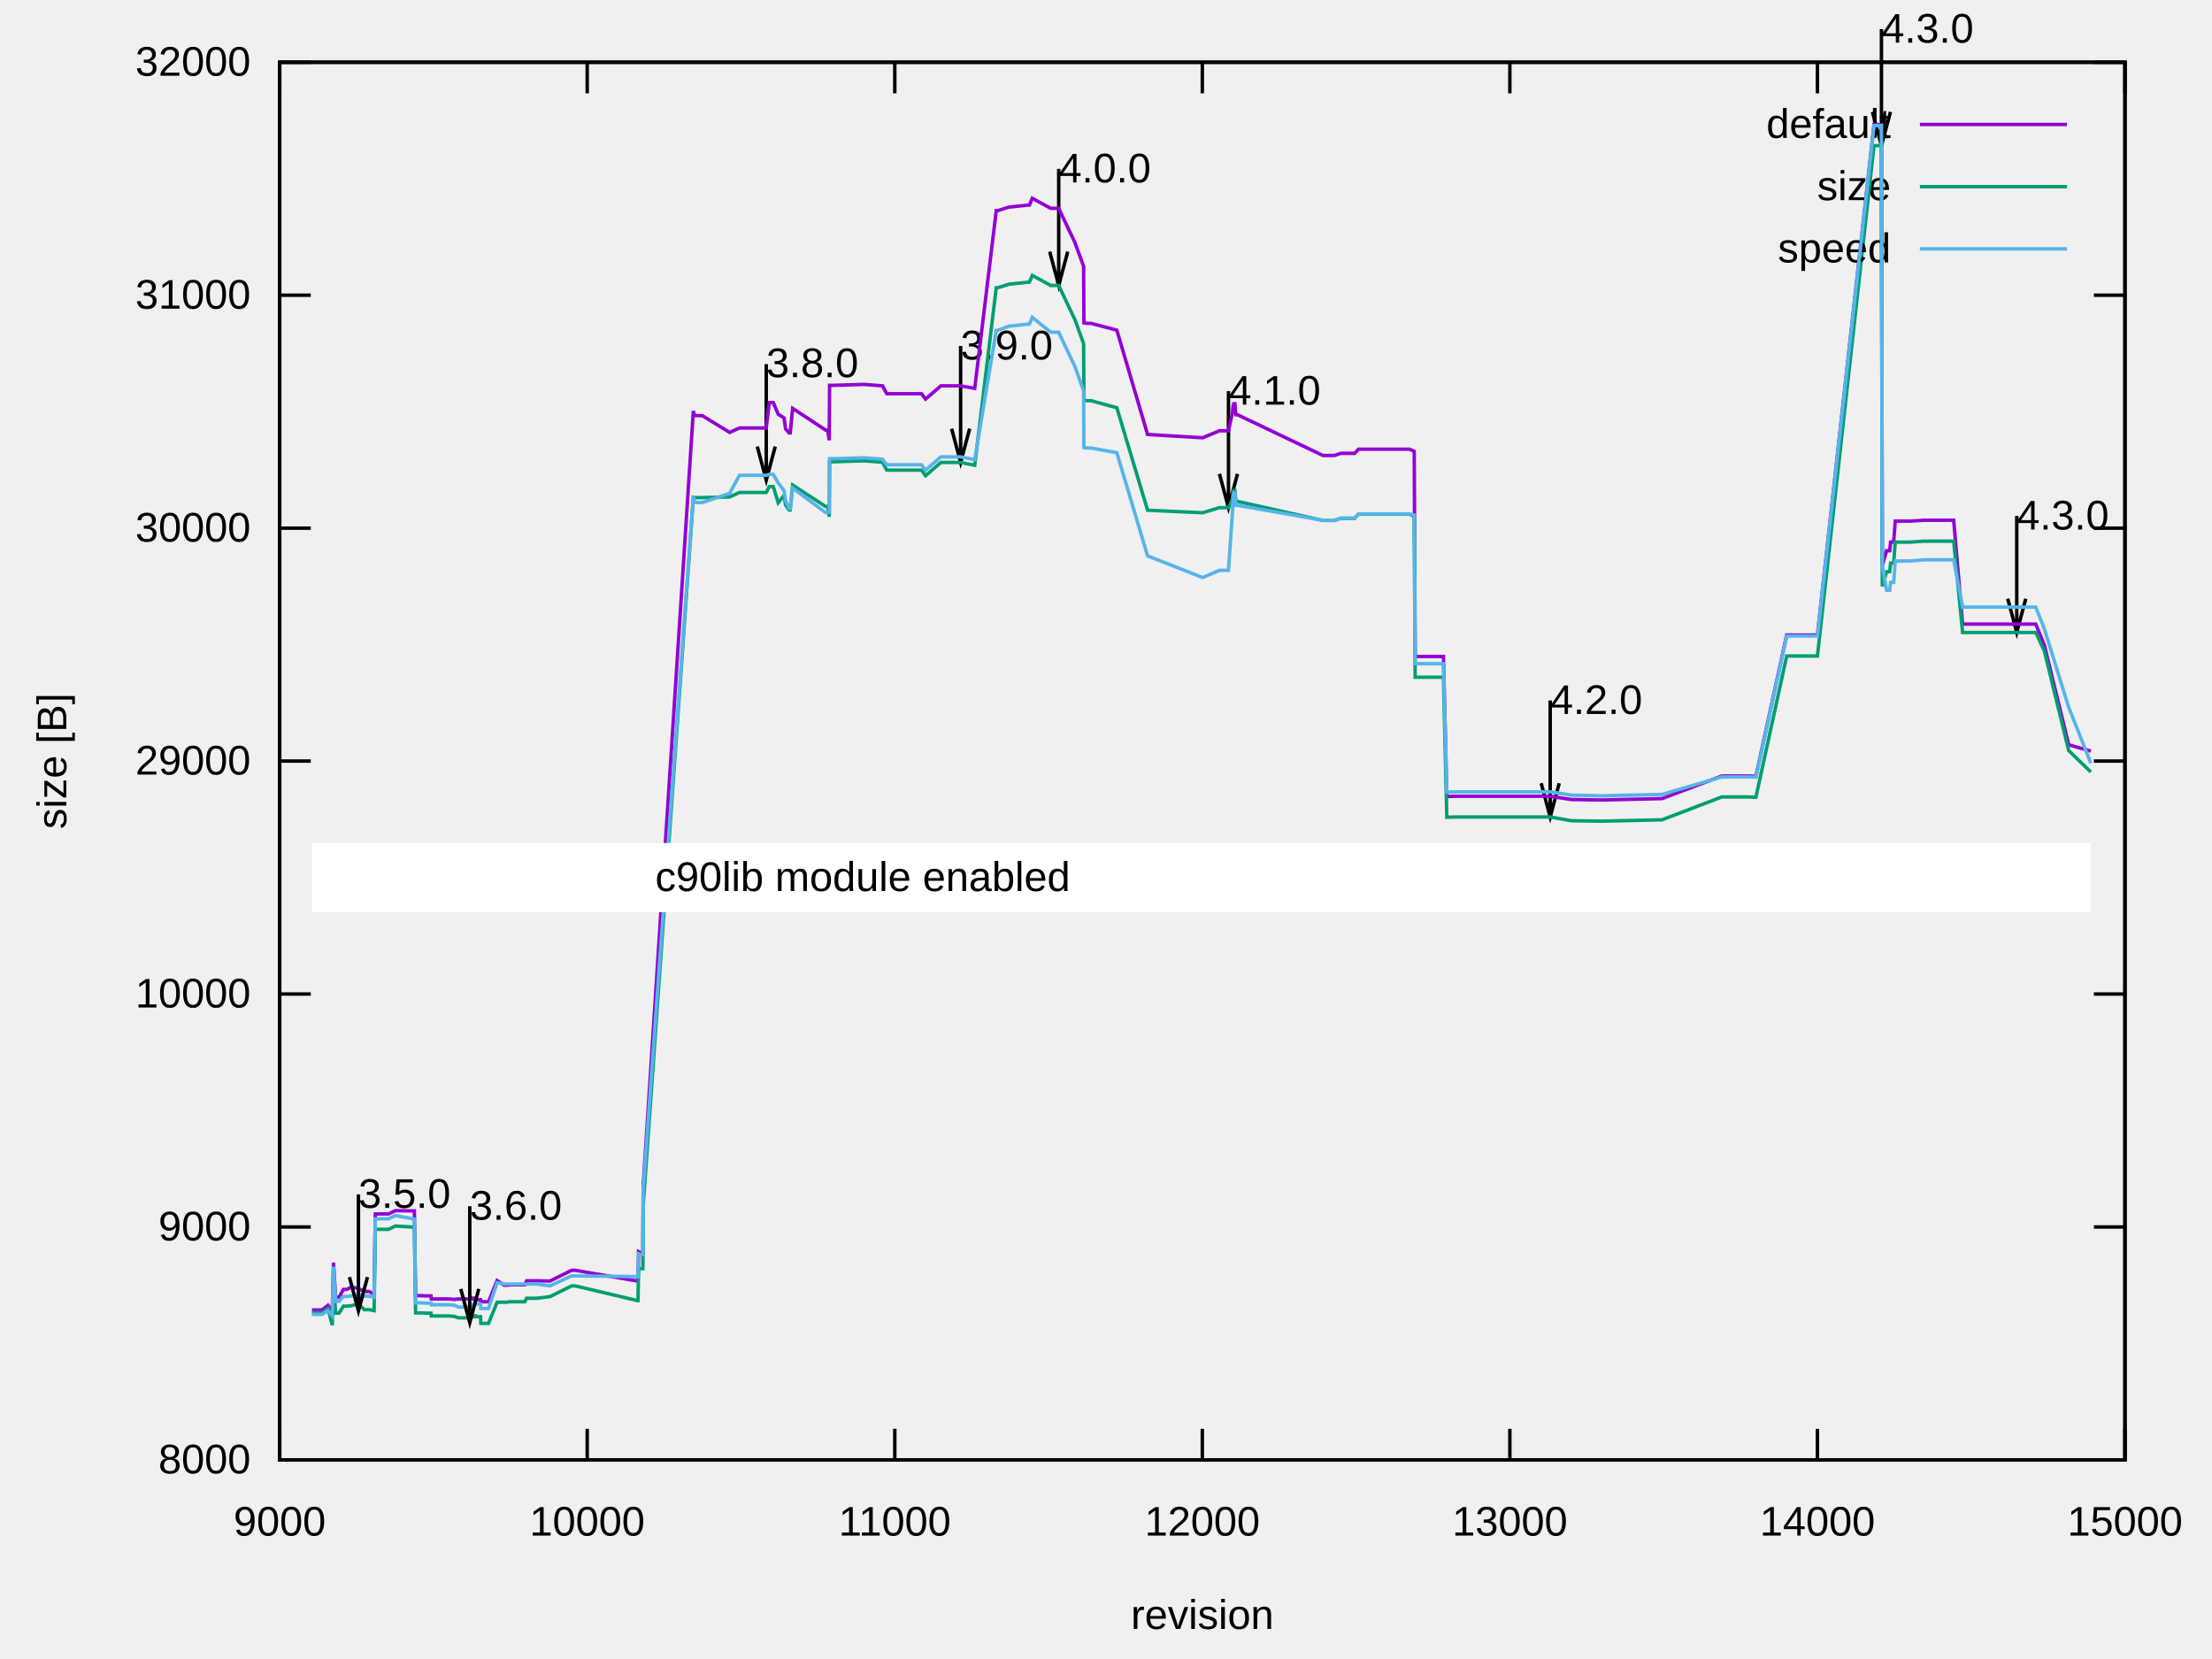
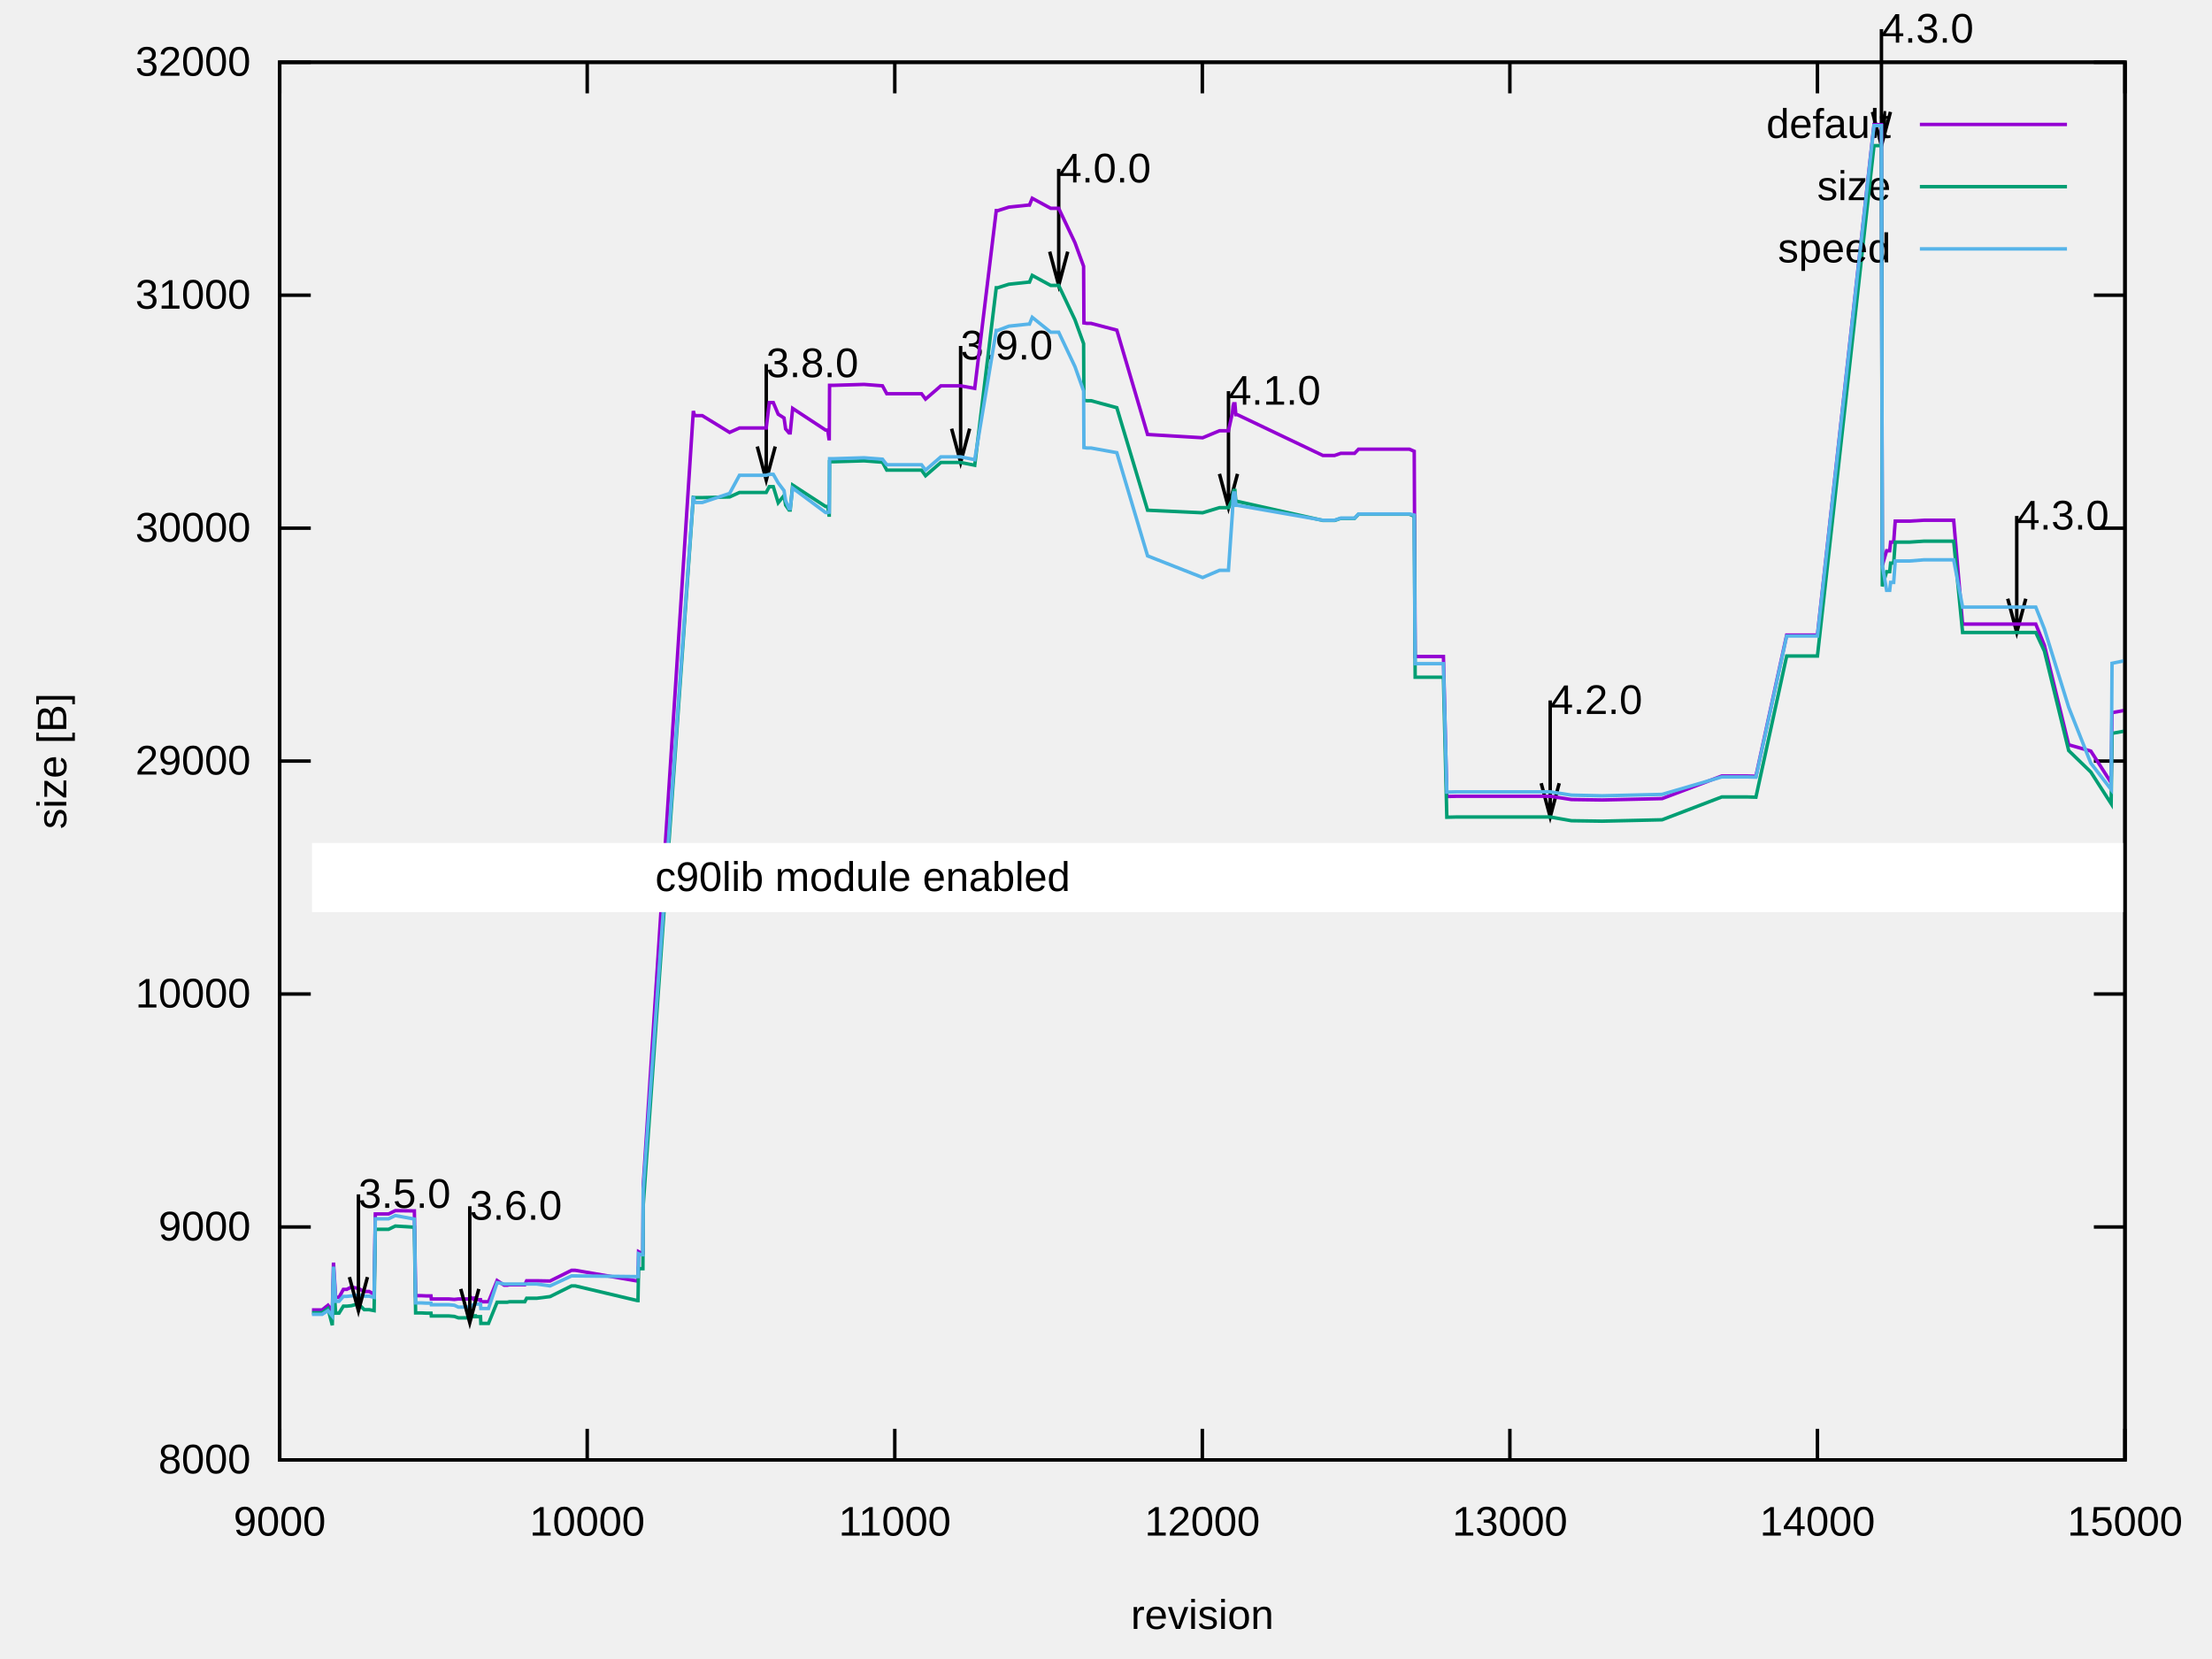
<svg xmlns="http://www.w3.org/2000/svg" xmlns:xlink="http://www.w3.org/1999/xlink" width="640" height="480" viewBox="0 0 640 480">
  <g id="gnuplot_canvas">
    <rect x="0" y="0" width="640" height="480" fill="none" />
    <defs>
      <circle id="gpDot" r="0.5" stroke-width="0.5" stroke="currentColor" />
      <path id="gpPt0" stroke-width="0.222" stroke="currentColor" d="M-1,0 h2 M0,-1 v2" />
      <path id="gpPt1" stroke-width="0.222" stroke="currentColor" d="M-1,-1 L1,1 M1,-1 L-1,1" />
      <path id="gpPt2" stroke-width="0.222" stroke="currentColor" d="M-1,0 L1,0 M0,-1 L0,1 M-1,-1 L1,1 M-1,1 L1,-1" />
      <rect id="gpPt3" stroke-width="0.222" stroke="currentColor" x="-1" y="-1" width="2" height="2" />
      <rect id="gpPt4" stroke-width="0.222" stroke="currentColor" fill="currentColor" x="-1" y="-1" width="2" height="2" />
      <circle id="gpPt5" stroke-width="0.222" stroke="currentColor" cx="0" cy="0" r="1" />
      <use xlink:href="#gpPt5" id="gpPt6" fill="currentColor" stroke="none" />
      <path id="gpPt7" stroke-width="0.222" stroke="currentColor" d="M0,-1.33 L-1.33,0.67 L1.33,0.67 z" />
      <use xlink:href="#gpPt7" id="gpPt8" fill="currentColor" stroke="none" />
      <use xlink:href="#gpPt7" id="gpPt9" stroke="currentColor" transform="rotate(180)" />
      <use xlink:href="#gpPt9" id="gpPt10" fill="currentColor" stroke="none" />
      <use xlink:href="#gpPt3" id="gpPt11" stroke="currentColor" transform="rotate(45)" />
      <use xlink:href="#gpPt11" id="gpPt12" fill="currentColor" stroke="none" />
      <path id="gpPt13" stroke-width="0.222" stroke="currentColor" d="M0,1.330 L1.265,0.411 L0.782,-1.067 L-0.782,-1.076 L-1.265,0.411 z" />
      <use xlink:href="#gpPt13" id="gpPt14" fill="currentColor" stroke="none" />
      <filter id="textbox" filterUnits="objectBoundingBox" x="0" y="0" height="1" width="1">
        <feFlood flood-color="white" flood-opacity="1" result="bgnd" />
        <feComposite in="SourceGraphic" in2="bgnd" operator="atop" />
      </filter>
      <filter id="greybox" filterUnits="objectBoundingBox" x="0" y="0" height="1" width="1">
        <feFlood flood-color="lightgrey" flood-opacity="1" result="grey" />
        <feComposite in="SourceGraphic" in2="grey" operator="atop" />
      </filter>
    </defs>
    <g fill="none" color="white" stroke="currentColor" stroke-width="1.00" stroke-linecap="butt" stroke-linejoin="miter">
</g>
    <g fill="none" color="black" stroke="currentColor" stroke-width="1.00" stroke-linecap="butt" stroke-linejoin="miter">
      <path stroke="black" d="M80.92,422.40 L89.92,422.40 M614.82,422.40 L605.82,422.40  " />
      <g transform="translate(72.53,426.30)" stroke="none" fill="black" font-family="Arial" font-size="12.00" text-anchor="end">
        <text>
          <tspan font-family="Arial">8000</tspan>
        </text>
      </g>
    </g>
    <g fill="none" color="black" stroke="currentColor" stroke-width="1.00" stroke-linecap="butt" stroke-linejoin="miter">
      <path stroke="black" d="M80.92,355.00 L89.92,355.00 M614.82,355.00 L605.82,355.00  " />
      <g transform="translate(72.53,358.90)" stroke="none" fill="black" font-family="Arial" font-size="12.00" text-anchor="end">
        <text>
          <tspan font-family="Arial">9000</tspan>
        </text>
      </g>
    </g>
    <g fill="none" color="black" stroke="currentColor" stroke-width="1.00" stroke-linecap="butt" stroke-linejoin="miter">
      <path stroke="black" d="M80.92,287.60 L89.92,287.60 M614.82,287.60 L605.82,287.60  " />
      <g transform="translate(72.53,291.50)" stroke="none" fill="black" font-family="Arial" font-size="12.00" text-anchor="end">
        <text>
          <tspan font-family="Arial">10000</tspan>
        </text>
      </g>
    </g>
    <g fill="none" color="black" stroke="currentColor" stroke-width="1.00" stroke-linecap="butt" stroke-linejoin="miter">
      <path stroke="black" d="M80.92,220.20 L89.92,220.20 M614.82,220.20 L605.82,220.20  " />
      <g transform="translate(72.53,224.10)" stroke="none" fill="black" font-family="Arial" font-size="12.00" text-anchor="end">
        <text>
          <tspan font-family="Arial">29000</tspan>
        </text>
      </g>
    </g>
    <g fill="none" color="black" stroke="currentColor" stroke-width="1.00" stroke-linecap="butt" stroke-linejoin="miter">
      <path stroke="black" d="M80.92,152.81 L89.92,152.81 M614.82,152.81 L605.82,152.81  " />
      <g transform="translate(72.53,156.71)" stroke="none" fill="black" font-family="Arial" font-size="12.00" text-anchor="end">
        <text>
          <tspan font-family="Arial">30000</tspan>
        </text>
      </g>
    </g>
    <g fill="none" color="black" stroke="currentColor" stroke-width="1.00" stroke-linecap="butt" stroke-linejoin="miter">
      <path stroke="black" d="M80.92,85.41 L89.92,85.41 M614.82,85.41 L605.82,85.41  " />
      <g transform="translate(72.53,89.31)" stroke="none" fill="black" font-family="Arial" font-size="12.00" text-anchor="end">
        <text>
          <tspan font-family="Arial">31000</tspan>
        </text>
      </g>
    </g>
    <g fill="none" color="black" stroke="currentColor" stroke-width="1.00" stroke-linecap="butt" stroke-linejoin="miter">
      <path stroke="black" d="M80.92,18.01 L89.92,18.01 M614.82,18.01 L605.82,18.01  " />
      <g transform="translate(72.53,21.91)" stroke="none" fill="black" font-family="Arial" font-size="12.00" text-anchor="end">
        <text>
          <tspan font-family="Arial">32000</tspan>
        </text>
      </g>
    </g>
    <g fill="none" color="black" stroke="currentColor" stroke-width="1.00" stroke-linecap="butt" stroke-linejoin="miter">
      <path stroke="black" d="M80.92,422.40 L80.92,413.40 M80.92,18.01 L80.92,27.01  " />
      <g transform="translate(80.92,444.30)" stroke="none" fill="black" font-family="Arial" font-size="12.00" text-anchor="middle">
        <text>
          <tspan font-family="Arial"> 9000</tspan>
        </text>
      </g>
    </g>
    <g fill="none" color="black" stroke="currentColor" stroke-width="1.00" stroke-linecap="butt" stroke-linejoin="miter">
      <path stroke="black" d="M169.90,422.40 L169.90,413.40 M169.90,18.01 L169.90,27.01  " />
      <g transform="translate(169.90,444.30)" stroke="none" fill="black" font-family="Arial" font-size="12.00" text-anchor="middle">
        <text>
          <tspan font-family="Arial"> 10000</tspan>
        </text>
      </g>
    </g>
    <g fill="none" color="black" stroke="currentColor" stroke-width="1.00" stroke-linecap="butt" stroke-linejoin="miter">
      <path stroke="black" d="M258.89,422.40 L258.89,413.40 M258.89,18.01 L258.89,27.01  " />
      <g transform="translate(258.89,444.30)" stroke="none" fill="black" font-family="Arial" font-size="12.00" text-anchor="middle">
        <text>
          <tspan font-family="Arial"> 11000</tspan>
        </text>
      </g>
    </g>
    <g fill="none" color="black" stroke="currentColor" stroke-width="1.00" stroke-linecap="butt" stroke-linejoin="miter">
      <path stroke="black" d="M347.87,422.40 L347.87,413.40 M347.87,18.01 L347.87,27.01  " />
      <g transform="translate(347.87,444.30)" stroke="none" fill="black" font-family="Arial" font-size="12.00" text-anchor="middle">
        <text>
          <tspan font-family="Arial"> 12000</tspan>
        </text>
      </g>
    </g>
    <g fill="none" color="black" stroke="currentColor" stroke-width="1.00" stroke-linecap="butt" stroke-linejoin="miter">
      <path stroke="black" d="M436.85,422.40 L436.85,413.40 M436.85,18.01 L436.85,27.01  " />
      <g transform="translate(436.85,444.30)" stroke="none" fill="black" font-family="Arial" font-size="12.00" text-anchor="middle">
        <text>
          <tspan font-family="Arial"> 13000</tspan>
        </text>
      </g>
    </g>
    <g fill="none" color="black" stroke="currentColor" stroke-width="1.00" stroke-linecap="butt" stroke-linejoin="miter">
      <path stroke="black" d="M525.84,422.40 L525.84,413.40 M525.84,18.01 L525.84,27.01  " />
      <g transform="translate(525.84,444.30)" stroke="none" fill="black" font-family="Arial" font-size="12.00" text-anchor="middle">
        <text>
          <tspan font-family="Arial"> 14000</tspan>
        </text>
      </g>
    </g>
    <g fill="none" color="black" stroke="currentColor" stroke-width="1.00" stroke-linecap="butt" stroke-linejoin="miter">
      <path stroke="black" d="M614.82,422.40 L614.82,413.40 M614.82,18.01 L614.82,27.01  " />
      <g transform="translate(614.82,444.30)" stroke="none" fill="black" font-family="Arial" font-size="12.00" text-anchor="middle">
        <text>
          <tspan font-family="Arial"> 15000</tspan>
        </text>
      </g>
    </g>
    <g fill="none" color="black" stroke="currentColor" stroke-width="1.00" stroke-linecap="butt" stroke-linejoin="miter">
</g>
    <g fill="none" color="black" stroke="currentColor" stroke-width="1.00" stroke-linecap="butt" stroke-linejoin="miter">
      <path stroke="black" d="M80.92,18.01 L80.92,422.40 L614.82,422.40 L614.82,18.01 L80.92,18.01 Z  " />
      <g transform="translate(221.69,109.12)" stroke="none" fill="black" font-family="Arial" font-size="12.00" text-anchor="start">
        <text>
          <tspan font-family="Arial">3.8.0</tspan>
        </text>
      </g>
      <g transform="translate(277.93,104.00)" stroke="none" fill="black" font-family="Arial" font-size="12.00" text-anchor="start">
        <text>
          <tspan font-family="Arial">3.9.0</tspan>
        </text>
      </g>
      <g transform="translate(306.31,52.78)" stroke="none" fill="black" font-family="Arial" font-size="12.00" text-anchor="start">
        <text>
          <tspan font-family="Arial">4.0.0</tspan>
        </text>
      </g>
      <g transform="translate(355.43,117.08)" stroke="none" fill="black" font-family="Arial" font-size="12.00" text-anchor="start">
        <text>
          <tspan font-family="Arial">4.1.0</tspan>
        </text>
      </g>
      <g transform="translate(448.51,206.58)" stroke="none" fill="black" font-family="Arial" font-size="12.00" text-anchor="start">
        <text>
          <tspan font-family="Arial">4.2.0</tspan>
        </text>
      </g>
      <g transform="translate(544.35,12.34)" stroke="none" fill="black" font-family="Arial" font-size="12.00" text-anchor="start">
        <text>
          <tspan font-family="Arial">4.3.0</tspan>
        </text>
      </g>
      <g transform="translate(583.50,153.20)" stroke="none" fill="black" font-family="Arial" font-size="12.00" text-anchor="start">
        <text>
          <tspan font-family="Arial">4.3.0</tspan>
        </text>
      </g>
    </g>
    <g fill="none" color="black" stroke="black" stroke-width="20.00" stroke-linecap="butt" stroke-linejoin="miter">
</g>
    <g fill="none" color="black" stroke="currentColor" stroke-width="20.00" stroke-linecap="butt" stroke-linejoin="miter">
</g>
    <g fill="none" color="black" stroke="white" stroke-width="1.00" stroke-linecap="butt" stroke-linejoin="miter">
</g>
    <g fill="none" color="black" stroke="currentColor" stroke-width="1.00" stroke-linecap="butt" stroke-linejoin="miter">
      <path stroke="black" d="M219.10,129.19 L221.70,138.91 L224.30,129.19 M221.70,105.35 L221.70,138.91  " />
    </g>
    <g fill="none" color="black" stroke="currentColor" stroke-width="1.00" stroke-linecap="butt" stroke-linejoin="miter">
      <path stroke="black" d="M275.33,124.03 L277.94,133.79 L280.55,124.03 M277.94,100.09 L277.94,133.79  " />
    </g>
    <g fill="none" color="black" stroke="currentColor" stroke-width="1.00" stroke-linecap="butt" stroke-linejoin="miter">
      <path stroke="black" d="M303.71,72.81 L306.32,82.57 L308.93,72.81 M306.32,48.87 L306.32,82.57  " />
    </g>
    <g fill="none" color="black" stroke="currentColor" stroke-width="1.00" stroke-linecap="butt" stroke-linejoin="miter">
      <path stroke="black" d="M352.83,137.11 L355.44,146.87 L358.05,137.11 M355.44,113.17 L355.44,146.87  " />
    </g>
    <g fill="none" color="black" stroke="currentColor" stroke-width="1.00" stroke-linecap="butt" stroke-linejoin="miter">
      <path stroke="black" d="M445.91,226.61 L448.52,236.37 L451.13,226.61 M448.52,202.67 L448.52,236.37  " />
    </g>
    <g fill="none" color="black" stroke="currentColor" stroke-width="1.00" stroke-linecap="butt" stroke-linejoin="miter">
      <path stroke="black" d="M541.75,32.37 L544.36,42.13 L546.97,32.37 M544.36,8.43 L544.36,42.13  " />
    </g>
    <g fill="none" color="black" stroke="currentColor" stroke-width="1.00" stroke-linecap="butt" stroke-linejoin="miter">
      <path stroke="black" d="M580.90,173.23 L583.51,182.99 L586.12,173.23 M583.51,149.29 L583.51,182.99  " />
    </g>
    <g fill="none" color="black" stroke="currentColor" stroke-width="1.00" stroke-linecap="butt" stroke-linejoin="miter">
</g>
    <g id="gnuplot_plot_1">
      <g fill="none" color="black" stroke="currentColor" stroke-width="1.00" stroke-linecap="butt" stroke-linejoin="miter">
        <g transform="translate(547.09,39.91)" stroke="none" fill="black" font-family="Arial" font-size="12.00" text-anchor="end">
          <text>
            <tspan font-family="Arial">default</tspan>
          </text>
        </g>
      </g>
      <g fill="none" color="black" stroke="currentColor" stroke-width="1.00" stroke-linecap="butt" stroke-linejoin="miter">
-         <path stroke="rgb(148,   0, 211)" d="M555.48,36.01 L598.04,36.01 M90.26,379.00 L91.60,379.00 L91.95,379.00 L92.22,379.00 L93.20,379.00 L94.89,377.65   L96.14,379.33 L96.49,365.31 L97.11,375.36 L97.56,375.36 L97.92,375.36 L98.09,375.36 L99.34,373.06 L99.43,373.06   L100.32,373.06 L101.65,372.39 L103.70,372.79 L105.39,373.67 L106.81,373.67 L108.24,374.48 L108.59,351.23 L109.31,351.23   L112.42,351.23 L114.38,350.28 L119.89,350.35 L120.25,374.88 L120.52,374.88 L121.14,374.88 L121.94,374.88 L123.45,374.95   L124.25,374.95 L124.70,374.95 L124.79,375.83 L125.23,375.83 L127.28,375.83 L128.97,375.83 L129.86,375.83 L131.46,375.96   L132.62,375.83 L133.33,375.83 L133.95,375.83 L134.40,375.83 L134.49,375.83 L134.58,375.83 L134.67,375.83 L135.91,375.83   L136.45,375.49 L137.16,376.03 L137.42,376.03 L137.51,375.09 L137.60,376.03 L137.69,376.03 L137.87,376.03 L138.31,376.03   L138.40,376.03 L138.67,376.03 L138.85,376.03 L139.03,376.03 L139.12,376.64 L139.56,376.64 L139.83,376.64 L140.00,376.64   L140.09,376.64 L140.18,376.64 L141.34,376.64 L143.83,370.50 L145.88,371.85 L146.77,371.85 L147.39,371.72 L147.75,371.72   L148.64,371.72 L148.90,371.72 L148.99,371.72 L149.08,371.72 L149.17,371.72 L149.70,371.72 L150.68,371.72 L151.22,371.72   L151.31,371.72 L151.48,371.72 L151.84,371.72 L152.37,370.57 L152.73,370.57 L152.82,370.57 L153.44,370.57 L153.71,370.57   L153.80,370.57 L153.89,370.57 L154.78,370.57 L154.95,370.57 L155.31,370.57 L159.14,370.64 L165.37,367.54 L165.72,367.54   L165.90,367.54 L165.99,367.54 L166.43,367.54 L184.41,370.64 L184.59,370.64 L184.76,362.15 L185.39,362.48 L186.01,362.48   L186.10,343.00 L200.60,118.91 L200.96,120.25 L201.05,120.25 L202.47,120.25 L202.56,120.25 L203.18,120.25 L211.10,125.11   L213.95,123.83 L215.28,123.83 L217.95,123.83 L219.56,123.83 L221.69,123.83 L222.58,116.48 L223.38,116.48 L223.74,116.48   L225.16,119.85 L226.85,120.93 L227.30,124.09 L228.28,125.24 L228.63,125.24 L229.34,118.16 L238.87,124.43 L239.49,124.43   L239.84,126.93 L239.93,126.93 L240.02,111.49 L240.20,111.49 L241.09,111.49 L249.99,111.22 L255.33,111.63 L256.57,113.92   L266.63,113.92 L267.79,115.47 L272.23,111.63 L277.93,111.63 L282.02,112.37 L288.25,60.94 L288.70,60.94 L291.90,59.93   L297.59,59.33 L297.86,59.33 L298.66,57.37 L304.00,60.27 L304.18,60.27 L306.31,60.27 L311.03,70.24 L313.52,77.05   L313.61,93.43 L314.50,93.56 L314.95,93.56 L315.04,93.56 L315.57,93.56 L315.66,93.56 L323.13,95.52 L332.03,125.71   L347.96,126.66 L352.85,124.63 L355.43,124.63 L356.59,119.38 L356.77,117.49 L356.95,116.82 L357.30,116.82 L357.57,119.98   L358.01,119.98 L382.75,131.78 L384.80,131.78 L386.13,131.78 L387.91,131.17 L389.16,131.17 L391.29,131.17 L391.92,131.17   L393.07,129.96 L405.00,129.96 L407.76,129.96 L409.18,130.57 L409.45,189.94 L414.25,189.94 L417.63,189.94 L418.61,230.45   L421.46,230.38 L424.57,230.38 L425.73,230.38 L427.15,230.38 L427.96,230.38 L434.09,230.38 L448.51,230.38 L454.65,231.33   L463.55,231.46 L480.90,231.06 L498.16,224.52 L499.05,224.52 L499.94,224.52 L503.41,224.52 L505.55,224.52 L508.04,224.59   L516.94,183.74 L525.84,183.74 L542.21,36.07 L544.35,36.07 L544.61,163.59 L545.86,159.34 L546.75,159.34 L547.01,156.85   L547.73,156.85 L547.90,156.85 L548.35,150.78 L552.53,150.78 L556.62,150.52 L558.76,150.52 L561.25,150.52 L561.87,150.52   L565.26,150.52 L567.84,180.57 L571.22,180.57 L572.82,180.57 L583.50,180.57 L583.68,180.57 L589.01,180.57 L591.51,186.71   L598.54,215.49 L604.94,217.31  " />
+         <path stroke="rgb(148,   0, 211)" d="M555.48,36.01 L598.04,36.01 M90.26,379.00 L91.60,379.00 L91.95,379.00 L92.22,379.00 L93.20,379.00 L94.89,377.65   L96.14,379.33 L96.49,365.31 L97.11,375.36 L97.56,375.36 L97.92,375.36 L98.09,375.36 L99.34,373.06 L99.43,373.06   L100.32,373.06 L101.65,372.39 L103.70,372.79 L105.39,373.67 L106.81,373.67 L108.24,374.48 L108.59,351.23 L109.31,351.23   L112.42,351.23 L114.38,350.28 L119.89,350.35 L120.25,374.88 L120.52,374.88 L121.14,374.88 L121.94,374.88 L123.45,374.95   L124.25,374.95 L124.70,374.95 L124.79,375.83 L125.23,375.83 L127.28,375.83 L128.97,375.83 L129.86,375.83 L131.46,375.96   L132.62,375.83 L133.33,375.83 L133.95,375.83 L134.40,375.83 L134.49,375.83 L134.58,375.83 L134.67,375.83 L135.91,375.83   L136.45,375.49 L137.16,376.03 L137.42,376.03 L137.51,375.09 L137.60,376.03 L137.69,376.03 L137.87,376.03 L138.31,376.03   L138.40,376.03 L138.67,376.03 L138.85,376.03 L139.03,376.03 L139.12,376.64 L139.56,376.64 L139.83,376.64 L140.00,376.64   L140.09,376.64 L140.18,376.64 L141.34,376.64 L143.83,370.50 L145.88,371.85 L146.77,371.85 L147.39,371.72 L147.75,371.72   L148.64,371.72 L148.90,371.72 L148.99,371.72 L149.08,371.72 L149.17,371.72 L149.70,371.72 L150.68,371.72 L151.22,371.72   L151.31,371.72 L151.48,371.72 L151.84,371.72 L152.37,370.57 L152.73,370.57 L152.82,370.57 L153.44,370.57 L153.71,370.57   L153.80,370.57 L153.89,370.57 L154.78,370.57 L154.95,370.57 L155.31,370.57 L159.14,370.64 L165.37,367.54 L165.72,367.54   L165.90,367.54 L165.99,367.54 L166.43,367.54 L184.41,370.64 L184.59,370.64 L184.76,362.15 L185.39,362.48 L186.01,362.48   L186.10,343.00 L200.60,118.91 L200.96,120.25 L201.05,120.25 L202.47,120.25 L202.56,120.25 L203.18,120.25 L211.10,125.11   L213.95,123.83 L215.28,123.83 L217.95,123.83 L219.56,123.83 L221.69,123.83 L222.58,116.48 L223.38,116.48 L223.74,116.48   L225.16,119.85 L226.85,120.93 L227.30,124.09 L228.28,125.24 L228.63,125.24 L229.34,118.16 L238.87,124.43 L239.49,124.43   L239.84,126.93 L239.93,126.93 L240.02,111.49 L240.20,111.49 L241.09,111.49 L249.99,111.22 L255.33,111.63 L256.57,113.92   L266.63,113.92 L267.79,115.47 L272.23,111.63 L277.93,111.63 L282.02,112.37 L288.25,60.94 L288.70,60.94 L291.90,59.93   L297.59,59.33 L297.86,59.33 L298.66,57.37 L304.00,60.27 L304.18,60.27 L306.31,60.27 L311.03,70.24 L313.52,77.05   L313.61,93.43 L314.50,93.56 L314.95,93.56 L315.04,93.56 L315.57,93.56 L315.66,93.56 L323.13,95.52 L332.03,125.71   L347.96,126.66 L352.85,124.63 L355.43,124.63 L356.59,119.38 L356.77,117.49 L356.95,116.82 L357.30,116.82 L357.57,119.98   L358.01,119.98 L382.75,131.78 L384.80,131.78 L386.13,131.78 L387.91,131.17 L389.16,131.17 L391.29,131.17 L391.92,131.17   L393.07,129.96 L405.00,129.96 L407.76,129.96 L409.18,130.57 L409.45,189.94 L414.25,189.94 L417.63,189.94 L418.61,230.45   L421.46,230.38 L424.57,230.38 L425.73,230.38 L427.15,230.38 L427.96,230.38 L434.09,230.38 L448.51,230.38 L454.65,231.33   L463.55,231.46 L480.90,231.06 L498.16,224.52 L499.05,224.52 L499.94,224.52 L503.41,224.52 L505.55,224.52 L508.04,224.59   L516.94,183.74 L525.84,183.74 L542.21,36.07 L544.35,36.07 L544.61,163.59 L545.86,159.34 L546.75,159.34 L547.01,156.85   L547.73,156.85 L547.90,156.85 L548.35,150.78 L552.53,150.78 L556.62,150.52 L558.76,150.52 L561.25,150.52 L561.87,150.52   L565.26,150.52 L567.84,180.57 L571.22,180.57 L572.82,180.57 L583.50,180.57 L583.68,180.57 L589.01,180.57 L591.51,186.71   L598.54,215.49 L604.94,217.31 L610.82,226.47 L611.08,206.19 L614.46,205.58  " />
      </g>
    </g>
    <g id="gnuplot_plot_2">
      <g fill="none" color="black" stroke="currentColor" stroke-width="1.00" stroke-linecap="butt" stroke-linejoin="miter">
        <g transform="translate(547.09,57.91)" stroke="none" fill="black" font-family="Arial" font-size="12.00" text-anchor="end">
          <text>
            <tspan font-family="Arial">size</tspan>
          </text>
        </g>
      </g>
      <g fill="none" color="black" stroke="currentColor" stroke-width="1.00" stroke-linecap="butt" stroke-linejoin="miter">
-         <path stroke="rgb(  0, 158, 115)" d="M555.48,54.01 L598.04,54.01 M90.26,379.80 L91.60,379.80 L91.95,379.80 L92.22,379.80 L93.20,379.80 L94.89,378.59   L96.14,383.44 L96.49,369.90 L97.11,379.94 L97.56,379.94 L97.92,379.94 L98.09,379.94 L99.34,377.92 L99.43,377.92   L100.32,377.92 L101.65,377.78 L103.70,377.24 L105.39,378.93 L106.81,378.93 L108.24,379.20 L108.59,355.68 L109.31,355.68   L112.42,355.68 L114.38,354.73 L119.89,355.07 L120.25,379.87 L120.52,379.87 L121.14,379.87 L121.94,379.87 L123.45,379.94   L124.25,379.94 L124.70,379.94 L124.79,380.75 L125.23,380.75 L127.28,380.75 L128.97,380.75 L129.86,380.75 L131.46,380.88   L132.62,381.29 L133.33,381.29 L133.95,381.29 L134.40,381.29 L134.49,381.29 L134.58,381.29 L134.67,381.29 L135.91,381.29   L136.45,380.95 L137.16,380.95 L137.42,380.95 L137.51,380.28 L137.60,380.95 L137.69,380.95 L137.87,380.95 L138.31,380.95   L138.40,380.95 L138.67,380.95 L138.85,380.95 L139.03,380.95 L139.12,382.90 L139.56,382.90 L139.83,382.90 L140.00,382.90   L140.09,382.90 L140.18,382.90 L141.34,382.90 L143.83,376.77 L145.88,376.77 L146.77,376.77 L147.39,376.64 L147.75,376.64   L148.64,376.64 L148.90,376.64 L148.99,376.64 L149.08,376.64 L149.17,376.64 L149.70,376.64 L150.68,376.64 L151.22,376.64   L151.31,376.64 L151.48,376.64 L151.84,376.64 L152.37,375.63 L152.73,375.63 L152.82,375.63 L153.44,375.63 L153.71,375.63   L153.80,375.63 L153.89,375.63 L154.78,375.63 L154.95,375.63 L155.31,375.63 L159.14,375.15 L165.37,372.05 L165.72,372.05   L165.90,372.05 L165.99,372.05 L166.43,372.05 L184.41,376.30 L184.59,376.30 L184.76,367.00 L185.39,367.07 L186.01,367.07   L186.10,348.80 L200.60,143.91 L200.96,143.98 L201.05,143.98 L202.47,143.98 L202.56,143.98 L203.18,143.98 L211.10,143.78   L213.95,142.49 L215.28,142.49 L217.95,142.49 L219.56,142.49 L221.69,142.49 L222.58,140.81 L223.38,140.81 L223.74,140.81   L225.16,145.46 L226.85,143.37 L227.30,146.13 L228.28,147.55 L228.63,147.55 L229.34,140.34 L238.87,146.54 L239.49,146.54   L239.84,149.03 L239.93,149.03 L240.02,133.60 L240.20,133.60 L241.09,133.60 L249.99,133.33 L255.33,133.73 L256.57,136.02   L266.63,136.02 L267.79,137.64 L272.23,133.80 L277.93,133.80 L282.02,134.61 L288.25,83.25 L288.70,83.25 L291.90,82.24   L297.59,81.63 L297.86,81.63 L298.66,79.68 L304.00,82.58 L304.18,82.58 L306.31,82.58 L311.03,92.55 L313.52,99.43   L313.61,115.80 L314.50,115.94 L314.95,115.94 L315.04,115.94 L315.57,115.94 L315.66,115.94 L323.13,117.96 L332.03,147.62   L347.96,148.36 L352.85,146.88 L355.43,146.88 L356.59,144.52 L356.77,142.56 L356.95,141.89 L357.30,141.89 L357.57,145.06   L358.01,145.06 L382.75,150.58 L384.80,150.58 L386.13,150.58 L387.91,149.98 L389.16,149.98 L391.29,149.98 L391.92,149.98   L393.07,148.76 L405.00,148.76 L407.76,148.76 L409.18,149.37 L409.45,195.94 L414.25,195.94 L417.63,195.94 L418.61,236.45   L421.46,236.38 L424.57,236.38 L425.73,236.38 L427.15,236.38 L427.96,236.38 L434.09,236.38 L448.51,236.38 L454.65,237.46   L463.55,237.59 L480.90,237.19 L498.16,230.58 L499.05,230.58 L499.94,230.58 L503.41,230.58 L505.55,230.58 L508.04,230.65   L516.94,189.81 L525.84,189.81 L542.21,42.14 L544.35,42.14 L544.61,169.66 L545.86,165.41 L546.75,165.41 L547.01,162.92   L547.73,162.92 L547.90,162.92 L548.35,156.85 L552.53,156.85 L556.62,156.58 L558.76,156.58 L561.25,156.58 L561.87,156.58   L565.26,156.58 L567.84,183.00 L571.22,183.00 L572.82,183.00 L583.50,183.00 L583.68,183.00 L589.01,183.00 L591.51,188.39   L598.54,217.17 L604.94,223.37  " />
+         <path stroke="rgb(  0, 158, 115)" d="M555.48,54.01 L598.04,54.01 M90.26,379.80 L91.60,379.80 L91.95,379.80 L92.22,379.80 L93.20,379.80 L94.89,378.59   L96.14,383.44 L96.49,369.90 L97.11,379.94 L97.56,379.94 L97.92,379.94 L98.09,379.94 L99.34,377.92 L99.43,377.92   L100.32,377.92 L101.65,377.78 L103.70,377.24 L105.39,378.93 L106.81,378.93 L108.24,379.20 L108.59,355.68 L109.31,355.68   L112.42,355.68 L114.38,354.73 L119.89,355.07 L120.25,379.87 L120.52,379.87 L121.14,379.87 L121.94,379.87 L123.45,379.94   L124.25,379.94 L124.70,379.94 L124.79,380.75 L125.23,380.75 L127.28,380.75 L128.97,380.75 L129.86,380.75 L131.46,380.88   L132.62,381.29 L133.33,381.29 L133.95,381.29 L134.40,381.29 L134.49,381.29 L134.58,381.29 L134.67,381.29 L135.91,381.29   L136.45,380.95 L137.16,380.95 L137.42,380.95 L137.51,380.28 L137.60,380.95 L137.69,380.95 L137.87,380.95 L138.31,380.95   L138.40,380.95 L138.67,380.95 L138.85,380.95 L139.03,380.95 L139.12,382.90 L139.56,382.90 L139.83,382.90 L140.00,382.90   L140.09,382.90 L140.18,382.90 L141.34,382.90 L143.83,376.77 L145.88,376.77 L146.77,376.77 L147.39,376.64 L147.75,376.64   L148.64,376.64 L148.90,376.64 L148.99,376.64 L149.08,376.64 L149.17,376.64 L149.70,376.64 L150.68,376.64 L151.22,376.64   L151.31,376.64 L151.48,376.64 L151.84,376.64 L152.37,375.63 L152.73,375.63 L152.82,375.63 L153.44,375.63 L153.71,375.63   L153.80,375.63 L153.89,375.63 L154.78,375.63 L154.95,375.63 L155.31,375.63 L159.14,375.15 L165.37,372.05 L165.72,372.05   L165.90,372.05 L165.99,372.05 L166.43,372.05 L184.41,376.30 L184.59,376.30 L184.76,367.00 L185.39,367.07 L186.01,367.07   L186.10,348.80 L200.60,143.91 L200.96,143.98 L201.05,143.98 L202.47,143.98 L202.56,143.98 L203.18,143.98 L211.10,143.78   L213.95,142.49 L215.28,142.49 L217.95,142.49 L219.56,142.49 L221.69,142.49 L222.58,140.81 L223.38,140.81 L223.74,140.81   L225.16,145.46 L226.85,143.37 L227.30,146.13 L228.28,147.55 L228.63,147.55 L229.34,140.34 L238.87,146.54 L239.49,146.54   L239.84,149.03 L239.93,149.03 L240.02,133.60 L240.20,133.60 L241.09,133.60 L249.99,133.33 L255.33,133.73 L256.57,136.02   L266.63,136.02 L267.79,137.64 L272.23,133.80 L277.93,133.80 L282.02,134.61 L288.25,83.25 L288.70,83.25 L291.90,82.24   L297.59,81.63 L297.86,81.63 L298.66,79.68 L304.00,82.58 L304.18,82.58 L306.31,82.58 L311.03,92.55 L313.52,99.43   L313.61,115.80 L314.50,115.94 L314.95,115.94 L315.04,115.94 L315.57,115.94 L315.66,115.94 L323.13,117.96 L332.03,147.62   L347.96,148.36 L352.85,146.88 L355.43,146.88 L356.59,144.52 L356.77,142.56 L356.95,141.89 L357.30,141.89 L357.57,145.06   L358.01,145.06 L382.75,150.58 L384.80,150.58 L386.13,150.58 L387.91,149.98 L389.16,149.98 L391.29,149.98 L391.92,149.98   L393.07,148.76 L405.00,148.76 L407.76,148.76 L409.18,149.37 L409.45,195.94 L414.25,195.94 L417.63,195.94 L418.61,236.45   L421.46,236.38 L424.57,236.38 L425.73,236.38 L427.15,236.38 L427.96,236.38 L434.09,236.38 L448.51,236.38 L454.65,237.46   L463.55,237.59 L480.90,237.19 L498.16,230.58 L499.05,230.58 L499.94,230.58 L503.41,230.58 L505.55,230.58 L508.04,230.65   L516.94,189.81 L525.84,189.81 L542.21,42.14 L544.35,42.14 L544.61,169.66 L545.86,165.41 L546.75,165.41 L547.01,162.92   L547.73,162.92 L547.90,162.92 L548.35,156.85 L552.53,156.85 L556.62,156.58 L558.76,156.58 L561.25,156.58 L561.87,156.58   L565.26,156.58 L567.84,183.00 L571.22,183.00 L572.82,183.00 L583.50,183.00 L583.68,183.00 L589.01,183.00 L591.51,188.39   L598.54,217.17 L604.94,223.37 L610.82,232.54 L611.08,212.18 L614.46,211.58  " />
      </g>
    </g>
    <g id="gnuplot_plot_3">
      <g fill="none" color="black" stroke="currentColor" stroke-width="1.00" stroke-linecap="butt" stroke-linejoin="miter">
        <g transform="translate(547.09,75.91)" stroke="none" fill="black" font-family="Arial" font-size="12.00" text-anchor="end">
          <text>
            <tspan font-family="Arial">speed</tspan>
          </text>
        </g>
      </g>
      <g fill="none" color="black" stroke="currentColor" stroke-width="1.00" stroke-linecap="butt" stroke-linejoin="miter">
-         <path stroke="rgb( 86, 180, 233)" d="M555.48,72.01 L598.04,72.01 M90.26,380.28 L91.60,380.28 L91.95,380.28 L92.22,380.28 L93.20,380.28 L94.89,379.20   L96.14,380.75 L96.49,366.46 L97.11,376.50 L97.56,376.50 L97.92,376.50 L98.09,376.50 L99.34,375.09 L99.43,375.09   L100.32,375.09 L101.65,374.95 L103.70,374.68 L105.39,375.02 L106.81,375.02 L108.24,375.36 L108.59,352.64 L109.31,352.64   L112.42,352.64 L114.38,351.70 L119.89,352.71 L120.25,376.97 L120.52,376.97 L121.14,376.97 L121.94,376.97 L123.45,377.04   L124.25,377.04 L124.70,377.04 L124.79,377.51 L125.23,377.51 L127.28,377.51 L128.97,377.51 L129.86,377.51 L131.46,377.65   L132.62,378.19 L133.33,378.19 L133.95,378.19 L134.40,378.19 L134.49,378.19 L134.58,378.19 L134.67,378.19 L135.91,378.19   L136.45,377.85 L137.16,377.31 L137.42,377.31 L137.51,377.04 L137.60,377.31 L137.69,377.31 L137.87,377.31 L138.31,377.31   L138.40,377.31 L138.67,377.31 L138.85,377.31 L139.03,377.31 L139.12,378.59 L139.56,378.59 L139.83,378.59 L140.00,378.59   L140.09,378.59 L140.18,378.59 L141.34,378.59 L143.83,371.11 L145.88,371.51 L146.77,371.51 L147.39,371.51 L147.75,371.51   L148.64,371.51 L148.90,371.51 L148.99,371.51 L149.08,371.51 L149.17,371.51 L149.70,371.51 L150.68,371.51 L151.22,371.51   L151.31,371.51 L151.48,371.51 L151.84,371.51 L152.37,371.51 L152.73,371.51 L152.82,371.51 L153.44,371.51 L153.71,371.51   L153.80,371.51 L153.89,371.51 L154.78,371.51 L154.95,371.51 L155.31,371.51 L159.14,372.05 L165.37,369.16 L165.72,369.16   L165.90,369.16 L165.99,369.16 L166.43,369.16 L184.41,369.36 L184.59,369.36 L184.76,362.75 L185.39,363.02 L186.01,363.02   L186.10,344.08 L200.60,143.57 L200.96,145.39 L201.05,145.39 L202.47,145.39 L202.56,145.39 L203.18,145.39 L211.10,142.76   L213.95,137.51 L215.28,137.51 L217.95,137.51 L219.56,137.51 L221.69,137.51 L222.58,137.24 L223.38,137.24 L223.74,137.24   L225.16,139.73 L226.85,141.96 L227.30,144.85 L228.28,147.15 L228.63,147.15 L229.34,141.21 L238.87,148.29 L239.49,148.29   L239.84,148.16 L239.93,148.16 L240.02,132.72 L240.20,132.72 L241.09,132.72 L249.99,132.45 L255.33,132.86 L256.57,134.47   L266.63,134.47 L267.79,136.02 L272.23,132.18 L277.93,132.18 L282.02,132.99 L288.25,95.59 L288.70,95.59 L291.90,94.37   L297.59,93.77 L297.86,93.77 L298.66,91.81 L304.00,96.12 L304.18,96.12 L306.31,96.12 L311.03,106.10 L313.52,113.11   L313.61,129.49 L314.50,129.62 L314.95,129.62 L315.04,129.62 L315.57,129.62 L315.66,129.62 L323.13,130.97 L332.03,160.83   L347.96,167.10 L352.85,165.01 L355.43,165.01 L356.59,148.22 L356.77,143.64 L356.95,142.63 L357.30,142.63 L357.57,146.20   L358.01,146.20 L382.75,150.52 L384.80,150.52 L386.13,150.52 L387.91,149.91 L389.16,149.91 L391.29,149.91 L391.92,149.91   L393.07,148.70 L405.00,148.70 L407.76,148.70 L409.18,149.03 L409.45,192.03 L414.25,192.03 L417.63,192.03 L418.61,229.17   L421.46,229.10 L424.57,229.10 L425.73,229.10 L427.15,229.10 L427.96,229.10 L434.09,229.10 L448.51,229.10 L454.65,230.05   L463.55,230.25 L480.90,229.84 L498.16,224.79 L499.05,224.79 L499.94,224.79 L503.41,224.79 L505.55,224.79 L508.04,224.86   L516.94,184.01 L525.84,184.01 L542.21,36.34 L544.35,36.34 L544.61,163.52 L545.86,170.80 L546.75,170.80 L547.01,168.51   L547.73,168.51 L547.90,168.51 L548.35,162.31 L552.53,162.31 L556.62,161.97 L558.76,161.97 L561.25,161.97 L561.87,161.97   L565.26,161.97 L567.84,175.65 L571.22,175.65 L572.82,175.65 L583.50,175.65 L583.68,175.65 L589.01,175.65 L591.51,181.99   L598.54,204.64 L604.94,220.81  " />
+         <path stroke="rgb( 86, 180, 233)" d="M555.48,72.01 L598.04,72.01 M90.26,380.28 L91.60,380.28 L91.95,380.28 L92.22,380.28 L93.20,380.28 L94.89,379.20   L96.14,380.75 L96.49,366.46 L97.11,376.50 L97.56,376.50 L97.92,376.50 L98.09,376.50 L99.34,375.09 L99.43,375.09   L100.32,375.09 L101.65,374.95 L103.70,374.68 L105.39,375.02 L106.81,375.02 L108.24,375.36 L108.59,352.64 L109.31,352.64   L112.42,352.64 L114.38,351.70 L119.89,352.71 L120.25,376.97 L120.52,376.97 L121.14,376.97 L121.94,376.97 L123.45,377.04   L124.25,377.04 L124.70,377.04 L124.79,377.51 L125.23,377.51 L127.28,377.51 L128.97,377.51 L129.86,377.51 L131.46,377.65   L132.62,378.19 L133.33,378.19 L133.95,378.19 L134.40,378.19 L134.49,378.19 L134.58,378.19 L134.67,378.19 L135.91,378.19   L136.45,377.85 L137.16,377.31 L137.42,377.31 L137.51,377.04 L137.60,377.31 L137.69,377.31 L137.87,377.31 L138.31,377.31   L138.40,377.31 L138.67,377.31 L138.85,377.31 L139.03,377.31 L139.12,378.59 L139.56,378.59 L139.83,378.59 L140.00,378.59   L140.09,378.59 L140.18,378.59 L141.34,378.59 L143.83,371.11 L145.88,371.51 L146.77,371.51 L147.39,371.51 L147.75,371.51   L148.64,371.51 L148.90,371.51 L148.99,371.51 L149.08,371.51 L149.17,371.51 L149.70,371.51 L150.68,371.51 L151.22,371.51   L151.31,371.51 L151.48,371.51 L151.84,371.51 L152.37,371.51 L152.73,371.51 L152.82,371.51 L153.44,371.51 L153.71,371.51   L153.80,371.51 L153.89,371.51 L154.78,371.51 L154.95,371.51 L155.31,371.51 L159.14,372.05 L165.37,369.16 L165.72,369.16   L165.90,369.16 L165.99,369.16 L166.43,369.16 L184.41,369.36 L184.59,369.36 L184.76,362.75 L185.39,363.02 L186.01,363.02   L186.10,344.08 L200.60,143.57 L200.96,145.39 L201.05,145.39 L202.47,145.39 L202.56,145.39 L203.18,145.39 L211.10,142.76   L213.95,137.51 L215.28,137.51 L217.95,137.51 L219.56,137.51 L221.69,137.51 L222.58,137.24 L223.38,137.24 L223.74,137.24   L225.16,139.73 L226.85,141.96 L227.30,144.85 L228.28,147.15 L228.63,147.15 L229.34,141.21 L238.87,148.29 L239.49,148.29   L239.84,148.16 L239.93,148.16 L240.02,132.72 L240.20,132.72 L241.09,132.72 L249.99,132.45 L255.33,132.86 L256.57,134.47   L266.63,134.47 L267.79,136.02 L272.23,132.18 L277.93,132.18 L282.02,132.99 L288.25,95.59 L288.70,95.59 L291.90,94.37   L297.59,93.77 L297.86,93.77 L298.66,91.81 L304.00,96.12 L304.18,96.12 L306.31,96.12 L311.03,106.10 L313.52,113.11   L313.61,129.49 L314.50,129.62 L314.95,129.62 L315.04,129.62 L315.57,129.62 L315.66,129.62 L323.13,130.97 L332.03,160.83   L347.96,167.10 L352.85,165.01 L355.43,165.01 L356.59,148.22 L356.77,143.64 L356.95,142.63 L357.30,142.63 L357.57,146.20   L358.01,146.20 L382.75,150.52 L384.80,150.52 L386.13,150.52 L387.91,149.91 L389.16,149.91 L391.29,149.91 L391.92,149.91   L393.07,148.70 L405.00,148.70 L407.76,148.70 L409.18,149.03 L409.45,192.03 L414.25,192.03 L417.63,192.03 L418.61,229.17   L421.46,229.10 L424.57,229.10 L425.73,229.10 L427.15,229.10 L427.96,229.10 L434.09,229.10 L448.51,229.10 L454.65,230.05   L463.55,230.25 L480.90,229.84 L498.16,224.79 L499.05,224.79 L499.94,224.79 L503.41,224.79 L505.55,224.79 L508.04,224.86   L516.94,184.01 L525.84,184.01 L542.21,36.34 L544.35,36.34 L544.61,163.52 L545.86,170.80 L546.75,170.80 L547.01,168.51   L547.73,168.51 L547.90,168.51 L548.35,162.31 L552.53,162.31 L556.62,161.97 L558.76,161.97 L561.25,161.97 L561.87,161.97   L565.26,161.97 L567.84,175.65 L571.22,175.65 L572.82,175.65 L583.50,175.65 L583.68,175.65 L589.01,175.65 L591.51,181.99   L598.54,204.64 L604.94,220.81 L610.82,228.43 L611.08,191.90 L614.46,191.22  " />
      </g>
    </g>
    <g id="gnuplot_plot_4" fill="none">
      <g fill="none" color="white" stroke="rgb( 86, 180, 233)" stroke-width="20.00" stroke-linecap="butt" stroke-linejoin="miter">
</g>
      <g fill="none" color="black" stroke="currentColor" stroke-width="20.00" stroke-linecap="butt" stroke-linejoin="miter">
-         <path stroke="rgb(255, 255, 255)" d="M90.26,253.90 L95.46,253.90 L100.66,253.90 L105.86,253.90 L111.06,253.90 L116.26,253.90 L121.46,253.90 L126.65,253.90   L131.85,253.90 L137.05,253.90 L142.25,253.90 L147.45,253.90 L152.65,253.90 L157.85,253.90 L163.05,253.90 L168.25,253.90   L173.44,253.90 L178.64,253.90 L183.84,253.90 L189.04,253.90 L194.24,253.90 L199.44,253.90 L204.64,253.90 L209.84,253.90   L215.03,253.90 L220.23,253.90 L225.43,253.90 L230.63,253.90 L235.83,253.90 L241.03,253.90 L246.23,253.90 L251.43,253.90   L256.62,253.90 L261.82,253.90 L267.02,253.90 L272.22,253.90 L277.42,253.90 L282.62,253.90 L287.82,253.90 L293.02,253.90   L298.21,253.90 L303.41,253.90 L308.61,253.90 L313.81,253.90 L319.01,253.90 L324.21,253.90 L329.41,253.90 L334.61,253.90   L339.80,253.90 L345.00,253.90 L350.20,253.90 L355.40,253.90 L360.60,253.90 L365.80,253.90 L371.00,253.90 L376.20,253.90   L381.40,253.90 L386.59,253.90 L391.79,253.90 L396.99,253.90 L402.19,253.90 L407.39,253.90 L412.59,253.90 L417.79,253.90   L422.99,253.90 L428.18,253.90 L433.38,253.90 L438.58,253.90 L443.78,253.90 L448.98,253.90 L454.18,253.90 L459.38,253.90   L464.58,253.90 L469.77,253.90 L474.97,253.90 L480.17,253.90 L485.37,253.90 L490.57,253.90 L495.77,253.90 L500.97,253.90   L506.17,253.90 L511.36,253.90 L516.56,253.90 L521.76,253.90 L526.96,253.90 L532.16,253.90 L537.36,253.90 L542.56,253.90   L547.76,253.90 L552.96,253.90 L558.15,253.90 L563.35,253.90 L568.55,253.90 L573.75,253.90 L578.95,253.90 L584.15,253.90   L589.35,253.90 L594.55,253.90 L599.74,253.90 L604.94,253.90  " />
+         <path stroke="rgb(255, 255, 255)" d="M90.26,253.90 L95.56,253.90 L100.85,253.90 L106.15,253.90 L111.44,253.90 L116.74,253.90 L122.03,253.90 L127.33,253.90   L132.62,253.90 L137.92,253.90 L143.21,253.90 L148.51,253.90 L153.80,253.90 L159.10,253.90 L164.39,253.90 L169.69,253.90   L174.98,253.90 L180.28,253.90 L185.57,253.90 L190.87,253.90 L196.16,253.90 L201.46,253.90 L206.75,253.90 L212.05,253.90   L217.34,253.90 L222.64,253.90 L227.93,253.90 L233.23,253.90 L238.52,253.90 L243.82,253.90 L249.11,253.90 L254.41,253.90   L259.70,253.90 L265.00,253.90 L270.29,253.90 L275.59,253.90 L280.88,253.90 L286.18,253.90 L291.47,253.90 L296.77,253.90   L302.06,253.90 L307.36,253.90 L312.65,253.90 L317.95,253.90 L323.24,253.90 L328.54,253.90 L333.83,253.90 L339.13,253.90   L344.42,253.90 L349.72,253.90 L355.01,253.90 L360.31,253.90 L365.60,253.90 L370.90,253.90 L376.19,253.90 L381.49,253.90   L386.78,253.90 L392.08,253.90 L397.37,253.90 L402.67,253.90 L407.96,253.90 L413.26,253.90 L418.55,253.90 L423.85,253.90   L429.14,253.90 L434.44,253.90 L439.73,253.90 L445.03,253.90 L450.32,253.90 L455.62,253.90 L460.91,253.90 L466.21,253.90   L471.50,253.90 L476.80,253.90 L482.09,253.90 L487.39,253.90 L492.68,253.90 L497.97,253.90 L503.27,253.90 L508.56,253.90   L513.86,253.90 L519.15,253.90 L524.45,253.90 L529.74,253.90 L535.04,253.90 L540.33,253.90 L545.63,253.90 L550.92,253.90   L556.22,253.90 L561.51,253.90 L566.81,253.90 L572.10,253.90 L577.40,253.90 L582.69,253.90 L587.99,253.90 L593.28,253.90   L598.58,253.90 L603.87,253.90 L609.17,253.90 L614.46,253.90  " />
      </g>
    </g>
    <g fill="none" color="white" stroke="rgb(255, 255, 255)" stroke-width="2.00" stroke-linecap="butt" stroke-linejoin="miter">
</g>
    <g fill="none" color="black" stroke="currentColor" stroke-width="2.00" stroke-linecap="butt" stroke-linejoin="miter">
</g>
    <g fill="none" color="black" stroke="black" stroke-width="1.00" stroke-linecap="butt" stroke-linejoin="miter">
</g>
    <g fill="none" color="black" stroke="currentColor" stroke-width="1.00" stroke-linecap="butt" stroke-linejoin="miter">
      <path stroke="black" d="M80.92,18.01 L80.92,422.40 L614.82,422.40 L614.82,18.01 L80.92,18.01 Z  " />
      <g transform="translate(19.18,220.21) rotate(270.00)" stroke="none" fill="black" font-family="Arial" font-size="12.00" text-anchor="middle">
        <text>
          <tspan font-family="Arial">size [B]</tspan>
        </text>
      </g>
    </g>
    <g fill="none" color="black" stroke="currentColor" stroke-width="1.00" stroke-linecap="butt" stroke-linejoin="miter">
      <g transform="translate(347.87,471.30)" stroke="none" fill="black" font-family="Arial" font-size="12.00" text-anchor="middle">
        <text>
          <tspan font-family="Arial">revision</tspan>
        </text>
      </g>
    </g>
    <g fill="none" color="black" stroke="currentColor" stroke-width="1.00" stroke-linecap="butt" stroke-linejoin="miter">
      <g transform="translate(189.57,257.80)" stroke="none" fill="black" font-family="Arial" font-size="12.00" text-anchor="start">
        <text>
          <tspan font-family="Arial">c90lib module enabled</tspan>
        </text>
      </g>
      <g transform="translate(103.70,349.47)" stroke="none" fill="black" font-family="Arial" font-size="12.00" text-anchor="start">
        <text>
          <tspan font-family="Arial">3.5.0</tspan>
        </text>
      </g>
      <g transform="translate(135.91,352.90)" stroke="none" fill="black" font-family="Arial" font-size="12.00" text-anchor="start">
        <text>
          <tspan font-family="Arial">3.6.0</tspan>
        </text>
      </g>
    </g>
    <g fill="none" color="black" stroke="currentColor" stroke-width="1.00" stroke-linecap="butt" stroke-linejoin="miter">
      <path stroke="black" d="M101.10,369.50 L103.71,379.26 L106.32,369.50 M103.71,345.56 L103.71,379.26  " />
    </g>
    <g fill="none" color="black" stroke="currentColor" stroke-width="1.00" stroke-linecap="butt" stroke-linejoin="miter">
      <path stroke="black" d="M133.31,372.93 L135.92,382.69 L138.53,372.93 M135.92,348.99 L135.92,382.69  " />
    </g>
    <g fill="none" color="black" stroke="currentColor" stroke-width="1.00" stroke-linecap="butt" stroke-linejoin="miter">
</g>
  </g>
</svg>
